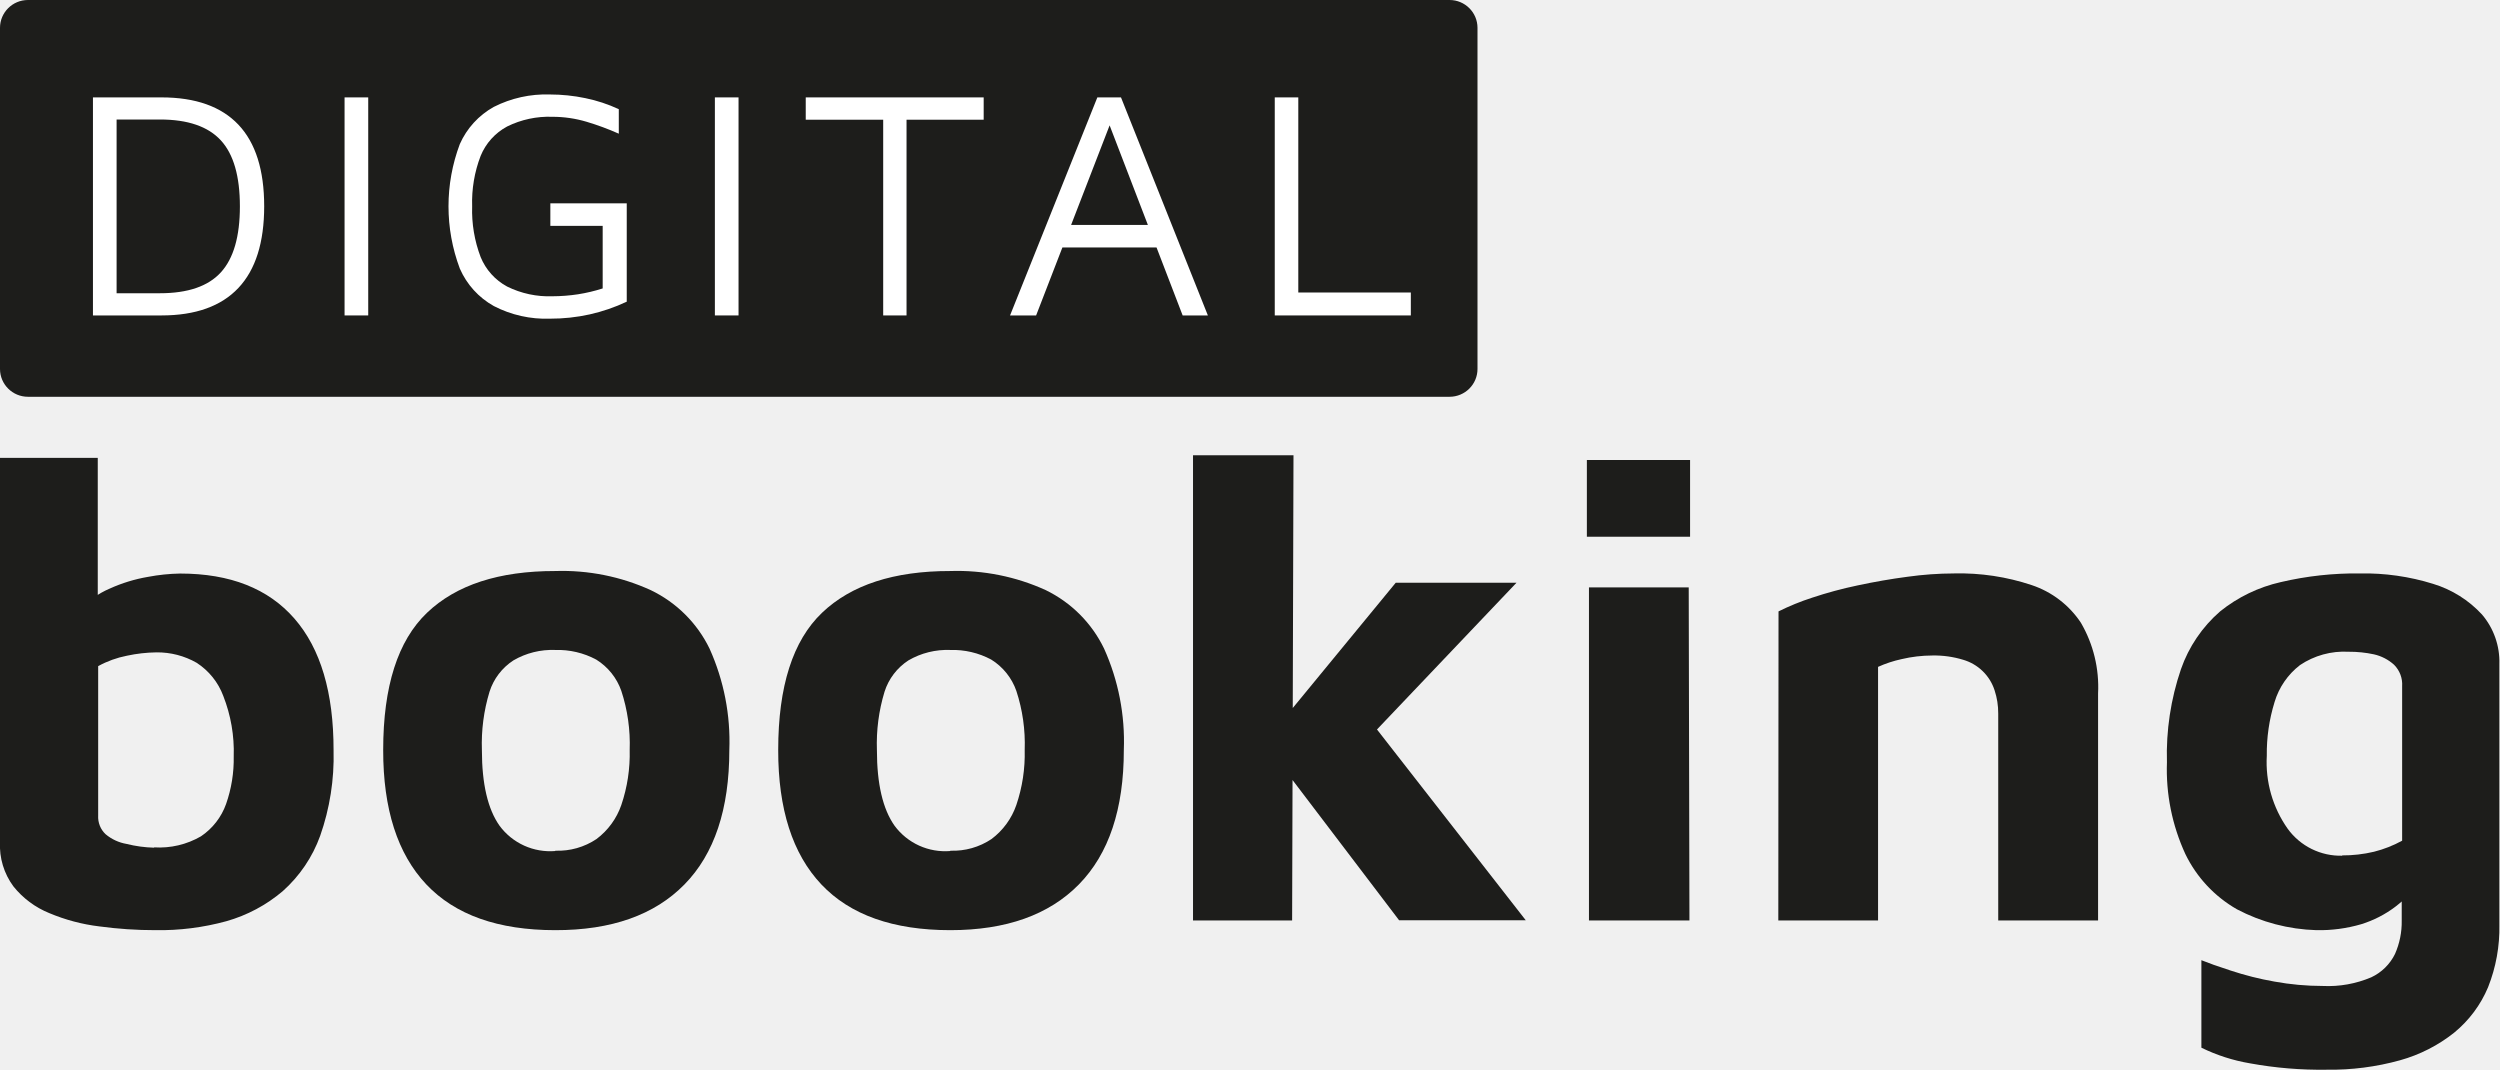
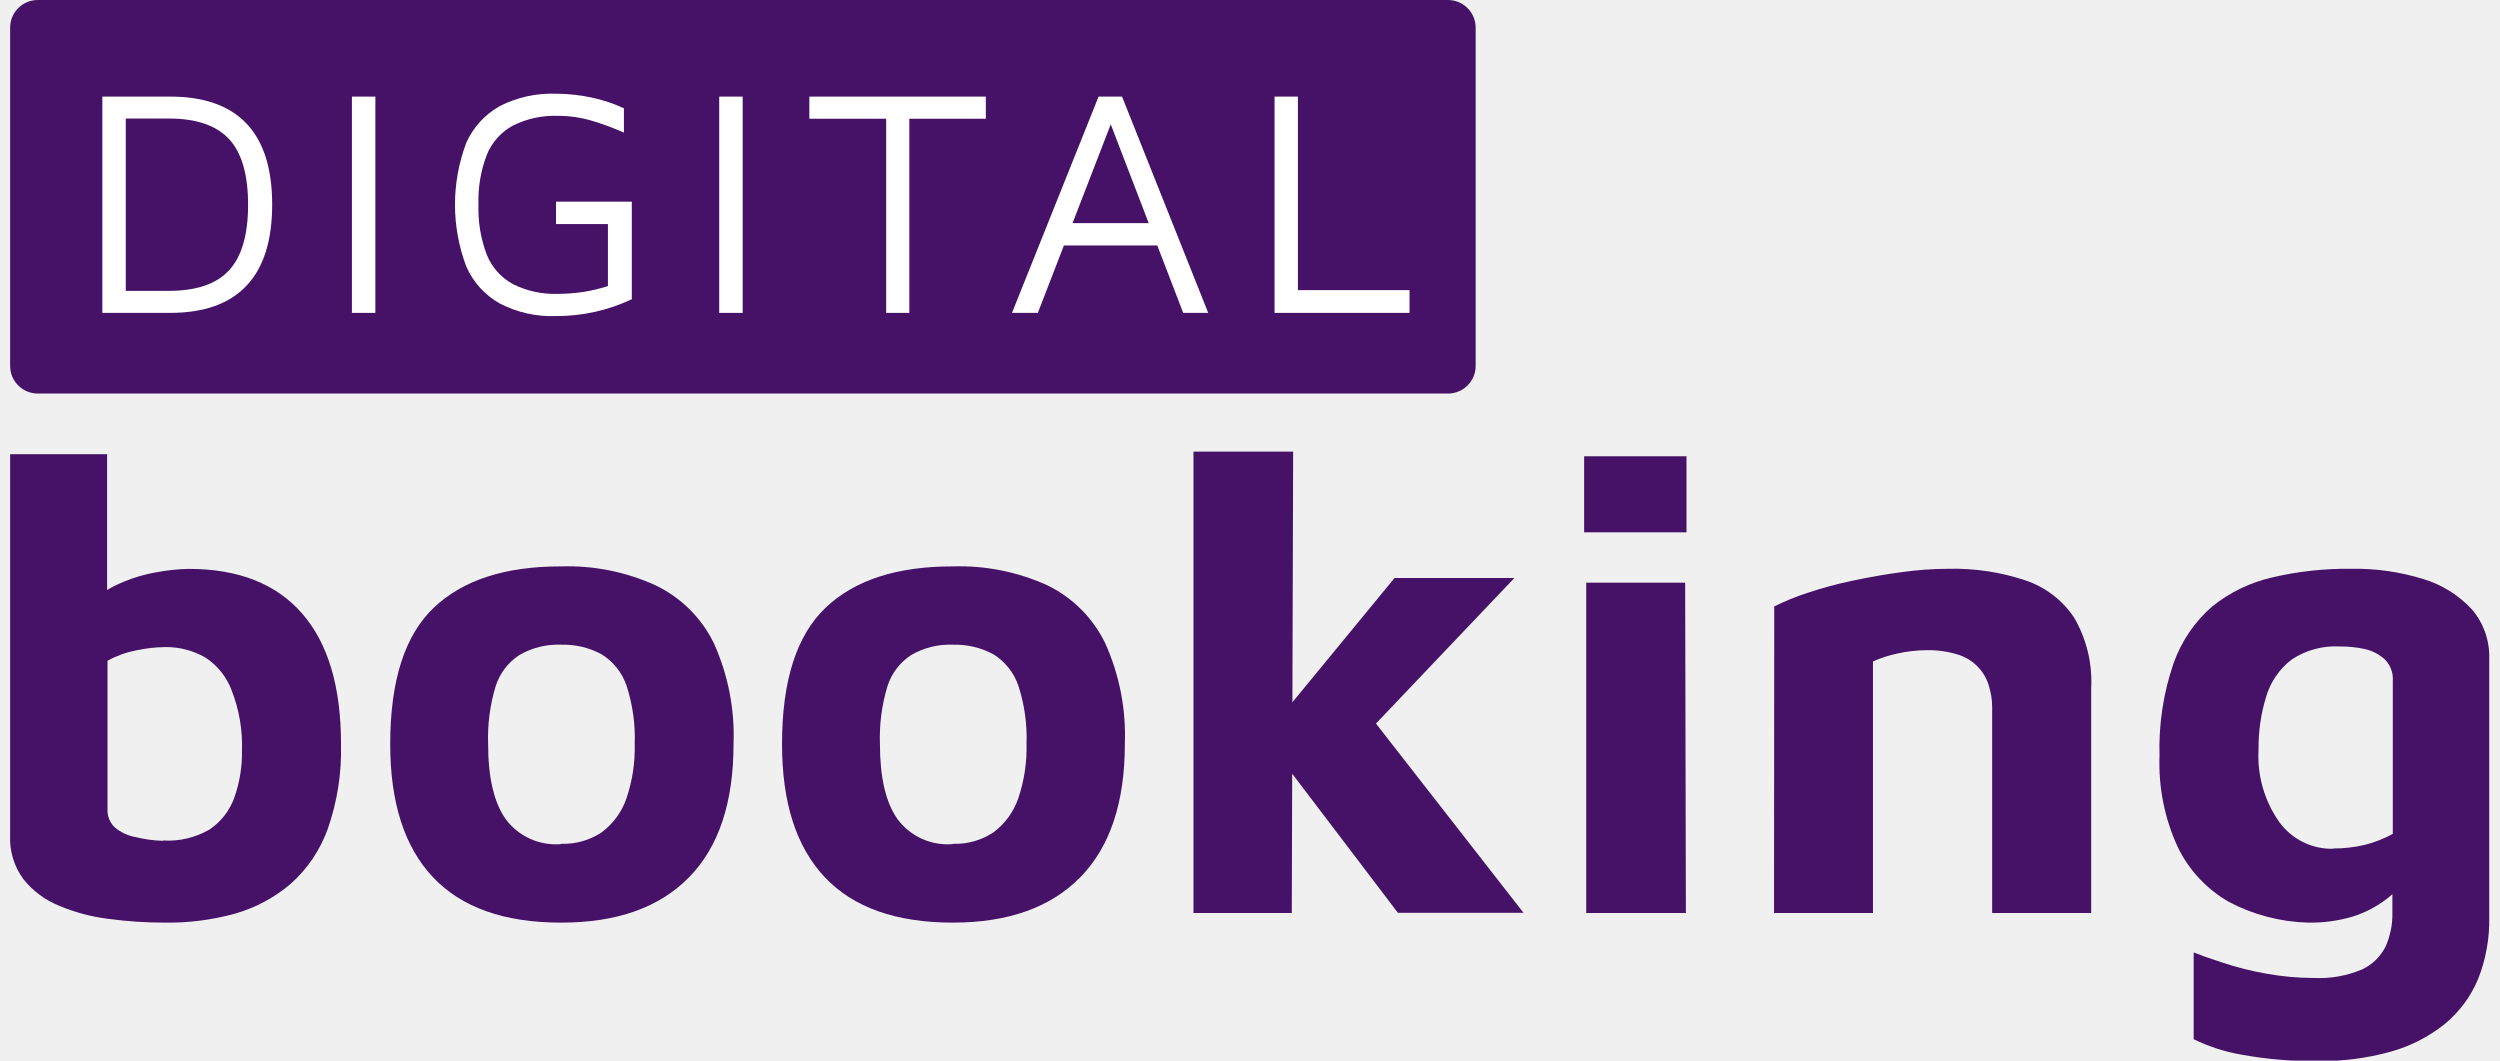
- <svg xmlns="http://www.w3.org/2000/svg" width="166" height="71" viewBox="0 0 166 71" fill="none">
+ <svg xmlns="http://www.w3.org/2000/svg" width="165" height="70" viewBox="0 0 166 71" fill="none">
  <g clip-path="url(#clip0_47_9527)">
-     <path d="M96.25 0H1.856C0.831 0 0 0.828 0 1.849V24.498C0 25.519 0.831 26.346 1.856 26.346H96.25C97.275 26.346 98.106 25.519 98.106 24.498V1.849C98.106 0.828 97.275 0 96.25 0Z" fill="#1D1D1B" />
-     <path d="M10.321 61.763C9.077 61.764 7.835 61.68 6.602 61.514C5.454 61.376 4.331 61.077 3.266 60.628C2.335 60.25 1.516 59.639 0.89 58.855C0.262 58.005 -0.052 56.966 -1.62143e-06 55.912V30.404H6.491V42.639L5.247 40.562C5.808 39.921 6.506 39.414 7.291 39.08C8.099 38.714 8.952 38.453 9.827 38.304C10.531 38.17 11.245 38.096 11.961 38.083C15.283 38.083 17.813 39.08 19.55 41.074C21.288 43.068 22.154 45.985 22.149 49.826C22.2 51.754 21.899 53.676 21.26 55.497C20.751 56.91 19.896 58.174 18.772 59.174C17.683 60.098 16.408 60.778 15.033 61.168C13.498 61.588 11.912 61.789 10.321 61.763ZM10.23 56.265C11.318 56.334 12.402 56.078 13.344 55.532C14.116 55.012 14.701 54.26 15.012 53.385C15.367 52.373 15.539 51.306 15.519 50.234C15.565 48.858 15.328 47.487 14.824 46.205C14.487 45.303 13.868 44.534 13.059 44.01C12.247 43.546 11.326 43.307 10.39 43.317C9.731 43.326 9.075 43.4 8.43 43.539C7.761 43.669 7.116 43.902 6.519 44.231V54.154C6.506 54.383 6.543 54.614 6.628 54.828C6.713 55.042 6.844 55.235 7.013 55.393C7.411 55.726 7.89 55.949 8.403 56.037C9.001 56.186 9.614 56.27 10.23 56.286V56.265Z" fill="#1D1D1B" />
-     <path d="M36.87 61.763C33.075 61.763 30.221 60.75 28.307 58.724C26.394 56.697 25.439 53.722 25.444 49.798C25.444 45.575 26.415 42.537 28.356 40.686C30.297 38.835 33.135 37.912 36.87 37.916C39.052 37.846 41.222 38.279 43.208 39.184C44.913 40.002 46.29 41.371 47.114 43.068C48.066 45.183 48.516 47.489 48.427 49.805C48.427 53.729 47.434 56.704 45.446 58.73C43.458 60.757 40.599 61.768 36.87 61.763ZM36.87 56.487C37.842 56.524 38.801 56.253 39.608 55.712C40.371 55.14 40.945 54.354 41.255 53.454C41.654 52.278 41.843 51.04 41.811 49.798C41.859 48.467 41.671 47.138 41.255 45.872C40.954 45.01 40.365 44.277 39.587 43.795C38.753 43.349 37.816 43.13 36.87 43.158C35.896 43.12 34.931 43.36 34.09 43.85C33.337 44.34 32.777 45.074 32.505 45.928C32.123 47.184 31.952 48.494 31.998 49.805C31.998 52.049 32.389 53.724 33.172 54.832C33.594 55.402 34.155 55.855 34.802 56.149C35.449 56.442 36.161 56.566 36.87 56.508V56.487Z" fill="#1D1D1B" />
-     <path d="M63.099 61.763C59.304 61.763 56.45 60.75 54.536 58.724C52.623 56.697 51.668 53.722 51.673 49.798C51.673 45.575 52.644 42.537 54.585 40.686C56.526 38.835 59.364 37.912 63.099 37.916C65.281 37.846 67.451 38.279 69.437 39.184C71.128 40.006 72.492 41.372 73.308 43.061C74.261 45.176 74.71 47.482 74.622 49.798C74.622 53.722 73.628 56.697 71.64 58.724C69.653 60.75 66.805 61.763 63.099 61.763ZM63.099 56.487C64.071 56.524 65.03 56.253 65.837 55.712C66.6 55.14 67.174 54.354 67.484 53.454C67.883 52.278 68.072 51.04 68.04 49.798C68.088 48.467 67.9 47.138 67.484 45.872C67.183 45.01 66.594 44.277 65.816 43.795C64.982 43.349 64.045 43.13 63.099 43.158C62.125 43.12 61.16 43.36 60.319 43.85C59.566 44.34 59.006 45.074 58.734 45.928C58.352 47.184 58.181 48.494 58.227 49.805C58.227 52.049 58.618 53.724 59.401 54.832C59.823 55.402 60.384 55.855 61.031 56.149C61.679 56.442 62.39 56.566 63.099 56.508V56.487Z" fill="#1D1D1B" />
-     <path d="M85.797 61.119H79.216V30.231H85.888L85.797 61.119ZM84.407 48.753L92.678 38.692H100.698L88.188 51.848L84.407 48.753ZM89.432 45.872L101.31 61.105H92.9L84.713 50.331L89.432 45.872Z" fill="#1D1D1B" />
-     <path d="M105.368 35.638V30.542H112.221V35.638H105.368ZM105.507 61.119V39.004H112.131L112.179 61.119H105.507Z" fill="#1D1D1B" />
-     <path d="M118.094 40.596C118.812 40.239 119.555 39.936 120.318 39.689C121.309 39.359 122.318 39.086 123.341 38.872C124.439 38.637 125.544 38.443 126.656 38.297C127.681 38.153 128.714 38.079 129.749 38.076C131.5 38.033 133.245 38.296 134.906 38.851C136.244 39.298 137.394 40.178 138.172 41.351C139.001 42.775 139.397 44.408 139.312 46.052V61.119H132.682V47.382C132.686 46.855 132.604 46.331 132.439 45.831C132.283 45.35 132.012 44.914 131.648 44.562C131.285 44.209 130.84 43.951 130.354 43.809C129.692 43.607 129.002 43.511 128.31 43.525C127.62 43.527 126.932 43.608 126.26 43.767C125.724 43.883 125.203 44.055 124.703 44.28V61.119H118.08L118.094 40.596Z" fill="#1D1D1B" />
-     <path d="M153.81 61.763C151.968 61.709 150.164 61.236 148.535 60.378C147.047 59.528 145.853 58.248 145.108 56.709C144.228 54.801 143.809 52.714 143.885 50.615C143.822 48.515 144.138 46.421 144.816 44.432C145.333 42.95 146.229 41.627 147.416 40.596C148.592 39.649 149.971 38.983 151.447 38.651C153.166 38.248 154.928 38.055 156.694 38.076C158.343 38.044 159.985 38.278 161.559 38.768C162.804 39.146 163.924 39.849 164.805 40.804C165.583 41.718 165.994 42.887 165.958 44.086V61.396C165.988 62.817 165.733 64.23 165.208 65.551C164.717 66.726 163.943 67.762 162.956 68.57C161.892 69.416 160.667 70.04 159.356 70.404C157.772 70.843 156.134 71.053 154.491 71.028C152.783 71.053 151.077 70.912 149.397 70.605C148.277 70.416 147.191 70.066 146.172 69.567V63.757C146.617 63.937 147.27 64.173 148.132 64.45C149.076 64.762 150.043 65.005 151.023 65.177C152.08 65.37 153.152 65.467 154.227 65.468C155.331 65.522 156.434 65.325 157.452 64.893C158.14 64.571 158.697 64.023 159.029 63.342C159.336 62.644 159.488 61.888 159.474 61.126V57.491L160.767 58.419C160.295 59.092 159.723 59.69 159.071 60.191C158.384 60.715 157.61 61.113 156.784 61.368C155.819 61.65 154.816 61.783 153.81 61.763ZM155.499 56.799C156.217 56.803 156.933 56.722 157.632 56.556C158.284 56.392 158.913 56.145 159.502 55.822V45.561C159.519 45.3 159.48 45.038 159.388 44.794C159.295 44.549 159.152 44.327 158.967 44.141C158.589 43.8 158.13 43.561 157.632 43.449C157.077 43.33 156.511 43.272 155.943 43.276C154.8 43.213 153.668 43.525 152.719 44.162C151.911 44.785 151.32 45.645 151.03 46.62C150.673 47.775 150.499 48.978 150.515 50.186C150.417 51.912 150.907 53.62 151.905 55.033C152.319 55.602 152.865 56.062 153.497 56.374C154.13 56.685 154.828 56.838 155.533 56.819L155.499 56.799Z" fill="#1D1D1B" />
+     <path d="M96.25 0H1.856C0.831 0 0 0.828 0 1.849V24.498C0 25.519 0.831 26.346 1.856 26.346H96.25C97.275 26.346 98.106 25.519 98.106 24.498V1.849C98.106 0.828 97.275 0 96.25 0Z" fill="#451267" />
+     <path d="M10.321 61.763C9.077 61.764 7.835 61.68 6.602 61.514C5.454 61.376 4.331 61.077 3.266 60.628C2.335 60.25 1.516 59.639 0.89 58.855C0.262 58.005 -0.052 56.966 -1.62143e-06 55.912V30.404H6.491V42.639L5.247 40.562C5.808 39.921 6.506 39.414 7.291 39.08C8.099 38.714 8.952 38.453 9.827 38.304C10.531 38.17 11.245 38.096 11.961 38.083C15.283 38.083 17.813 39.08 19.55 41.074C21.288 43.068 22.154 45.985 22.149 49.826C22.2 51.754 21.899 53.676 21.26 55.497C20.751 56.91 19.896 58.174 18.772 59.174C17.683 60.098 16.408 60.778 15.033 61.168C13.498 61.588 11.912 61.789 10.321 61.763ZM10.23 56.265C11.318 56.334 12.402 56.078 13.344 55.532C14.116 55.012 14.701 54.26 15.012 53.385C15.367 52.373 15.539 51.306 15.519 50.234C15.565 48.858 15.328 47.487 14.824 46.205C14.487 45.303 13.868 44.534 13.059 44.01C12.247 43.546 11.326 43.307 10.39 43.317C9.731 43.326 9.075 43.4 8.43 43.539C7.761 43.669 7.116 43.902 6.519 44.231V54.154C6.506 54.383 6.543 54.614 6.628 54.828C6.713 55.042 6.844 55.235 7.013 55.393C7.411 55.726 7.89 55.949 8.403 56.037C9.001 56.186 9.614 56.27 10.23 56.286V56.265Z" fill="#451267" />
+     <path d="M36.87 61.763C33.075 61.763 30.221 60.75 28.307 58.724C26.394 56.697 25.439 53.722 25.444 49.798C25.444 45.575 26.415 42.537 28.356 40.686C30.297 38.835 33.135 37.912 36.87 37.916C39.052 37.846 41.222 38.279 43.208 39.184C44.913 40.002 46.29 41.371 47.114 43.068C48.066 45.183 48.516 47.489 48.427 49.805C48.427 53.729 47.434 56.704 45.446 58.73C43.458 60.757 40.599 61.768 36.87 61.763ZM36.87 56.487C37.842 56.524 38.801 56.253 39.608 55.712C40.371 55.14 40.945 54.354 41.255 53.454C41.654 52.278 41.843 51.04 41.811 49.798C41.859 48.467 41.671 47.138 41.255 45.872C40.954 45.01 40.365 44.277 39.587 43.795C38.753 43.349 37.816 43.13 36.87 43.158C35.896 43.12 34.931 43.36 34.09 43.85C33.337 44.34 32.777 45.074 32.505 45.928C32.123 47.184 31.952 48.494 31.998 49.805C31.998 52.049 32.389 53.724 33.172 54.832C33.594 55.402 34.155 55.855 34.802 56.149C35.449 56.442 36.161 56.566 36.87 56.508V56.487Z" fill="#451267" />
+     <path d="M63.099 61.763C59.304 61.763 56.45 60.75 54.536 58.724C52.623 56.697 51.668 53.722 51.673 49.798C51.673 45.575 52.644 42.537 54.585 40.686C56.526 38.835 59.364 37.912 63.099 37.916C65.281 37.846 67.451 38.279 69.437 39.184C71.128 40.006 72.492 41.372 73.308 43.061C74.261 45.176 74.71 47.482 74.622 49.798C74.622 53.722 73.628 56.697 71.64 58.724C69.653 60.75 66.805 61.763 63.099 61.763ZM63.099 56.487C64.071 56.524 65.03 56.253 65.837 55.712C66.6 55.14 67.174 54.354 67.484 53.454C67.883 52.278 68.072 51.04 68.04 49.798C68.088 48.467 67.9 47.138 67.484 45.872C67.183 45.01 66.594 44.277 65.816 43.795C64.982 43.349 64.045 43.13 63.099 43.158C62.125 43.12 61.16 43.36 60.319 43.85C59.566 44.34 59.006 45.074 58.734 45.928C58.352 47.184 58.181 48.494 58.227 49.805C58.227 52.049 58.618 53.724 59.401 54.832C59.823 55.402 60.384 55.855 61.031 56.149C61.679 56.442 62.39 56.566 63.099 56.508V56.487Z" fill="#451267" />
+     <path d="M85.797 61.119H79.216V30.231H85.888L85.797 61.119ZM84.407 48.753L92.678 38.692H100.698L88.188 51.848L84.407 48.753ZM89.432 45.872L101.31 61.105H92.9L84.713 50.331L89.432 45.872Z" fill="#451267" />
+     <path d="M105.368 35.638V30.542H112.221V35.638H105.368ZM105.507 61.119V39.004H112.131L112.179 61.119H105.507Z" fill="#451267" />
+     <path d="M118.094 40.596C118.812 40.239 119.555 39.936 120.318 39.689C121.309 39.359 122.318 39.086 123.341 38.872C124.439 38.637 125.544 38.443 126.656 38.297C127.681 38.153 128.714 38.079 129.749 38.076C131.5 38.033 133.245 38.296 134.906 38.851C136.244 39.298 137.394 40.178 138.172 41.351C139.001 42.775 139.397 44.408 139.312 46.052V61.119H132.682V47.382C132.686 46.855 132.604 46.331 132.439 45.831C132.283 45.35 132.012 44.914 131.648 44.562C131.285 44.209 130.84 43.951 130.354 43.809C129.692 43.607 129.002 43.511 128.31 43.525C127.62 43.527 126.932 43.608 126.26 43.767C125.724 43.883 125.203 44.055 124.703 44.28V61.119H118.08L118.094 40.596Z" fill="#451267" />
+     <path d="M153.81 61.763C151.968 61.709 150.164 61.236 148.535 60.378C147.047 59.528 145.853 58.248 145.108 56.709C144.228 54.801 143.809 52.714 143.885 50.615C143.822 48.515 144.138 46.421 144.816 44.432C145.333 42.95 146.229 41.627 147.416 40.596C148.592 39.649 149.971 38.983 151.447 38.651C153.166 38.248 154.928 38.055 156.694 38.076C158.343 38.044 159.985 38.278 161.559 38.768C162.804 39.146 163.924 39.849 164.805 40.804C165.583 41.718 165.994 42.887 165.958 44.086V61.396C165.988 62.817 165.733 64.23 165.208 65.551C164.717 66.726 163.943 67.762 162.956 68.57C161.892 69.416 160.667 70.04 159.356 70.404C157.772 70.843 156.134 71.053 154.491 71.028C152.783 71.053 151.077 70.912 149.397 70.605C148.277 70.416 147.191 70.066 146.172 69.567V63.757C146.617 63.937 147.27 64.173 148.132 64.45C149.076 64.762 150.043 65.005 151.023 65.177C152.08 65.37 153.152 65.467 154.227 65.468C155.331 65.522 156.434 65.325 157.452 64.893C158.14 64.571 158.697 64.023 159.029 63.342C159.336 62.644 159.488 61.888 159.474 61.126V57.491L160.767 58.419C160.295 59.092 159.723 59.69 159.071 60.191C158.384 60.715 157.61 61.113 156.784 61.368C155.819 61.65 154.816 61.783 153.81 61.763ZM155.499 56.799C156.217 56.803 156.933 56.722 157.632 56.556C158.284 56.392 158.913 56.145 159.502 55.822V45.561C159.519 45.3 159.48 45.038 159.388 44.794C159.295 44.549 159.152 44.327 158.967 44.141C158.589 43.8 158.13 43.561 157.632 43.449C157.077 43.33 156.511 43.272 155.943 43.276C154.8 43.213 153.668 43.525 152.719 44.162C151.911 44.785 151.32 45.645 151.03 46.62C150.673 47.775 150.499 48.978 150.515 50.186C150.417 51.912 150.907 53.62 151.905 55.033C152.319 55.602 152.865 56.062 153.497 56.374C154.13 56.685 154.828 56.838 155.533 56.819L155.499 56.799Z" fill="#451267" />
    <path d="M6.172 20.945V6.467H10.724C12.989 6.467 14.692 7.076 15.832 8.281C16.972 9.486 17.542 11.293 17.542 13.696C17.542 16.099 16.972 17.906 15.832 19.117C14.692 20.329 12.989 20.945 10.724 20.945H6.172ZM7.742 19.471H10.62C12.473 19.471 13.821 19.009 14.664 18.086C15.512 17.158 15.929 15.697 15.929 13.703C15.929 11.709 15.512 10.241 14.664 9.32C13.816 8.399 12.475 7.935 10.62 7.935H7.742V19.471Z" fill="white" />
    <path d="M22.879 20.945V6.467H24.45V20.945H22.879Z" fill="white" />
    <path d="M36.515 21.16C35.222 21.205 33.938 20.917 32.79 20.322C31.783 19.761 30.989 18.885 30.531 17.83C29.53 15.166 29.53 12.232 30.531 9.569C30.994 8.522 31.787 7.654 32.79 7.097C33.942 6.513 35.224 6.23 36.515 6.273C37.304 6.274 38.092 6.355 38.864 6.516C39.632 6.673 40.378 6.919 41.088 7.25V8.877C40.395 8.568 39.682 8.305 38.955 8.087C38.22 7.867 37.456 7.755 36.689 7.755C35.645 7.715 34.608 7.937 33.673 8.399C32.877 8.827 32.255 9.517 31.914 10.352C31.504 11.42 31.313 12.559 31.351 13.703C31.314 14.851 31.506 15.994 31.914 17.068C32.255 17.905 32.876 18.597 33.673 19.027C34.608 19.49 35.645 19.711 36.689 19.672C37.257 19.67 37.824 19.626 38.385 19.54C38.938 19.453 39.484 19.323 40.018 19.152V14.998H36.543V13.502H41.616V20.032C40.83 20.402 40.005 20.686 39.156 20.876C38.289 21.068 37.403 21.163 36.515 21.16Z" fill="white" />
    <path d="M47.468 20.945V6.467H49.039V20.945H47.468Z" fill="white" />
    <path d="M58.644 20.945V7.949H53.501V6.467H65.316V7.949H60.194V20.945H58.644Z" fill="white" />
    <path d="M67.067 20.945L72.864 6.467H74.434L80.203 20.945H78.528L73.524 7.921L73.85 7.88L68.798 20.945H67.067ZM69.618 16.431L70.313 14.935H77.416L77.527 16.431H69.618Z" fill="white" />
    <path d="M84.644 20.945V6.467H86.207V19.422H93.679V20.945H84.644Z" fill="white" />
  </g>
  <defs>
    <clipPath id="clip0_47_9527">
      <rect width="166" height="71" fill="white" />
    </clipPath>
  </defs>
</svg>
